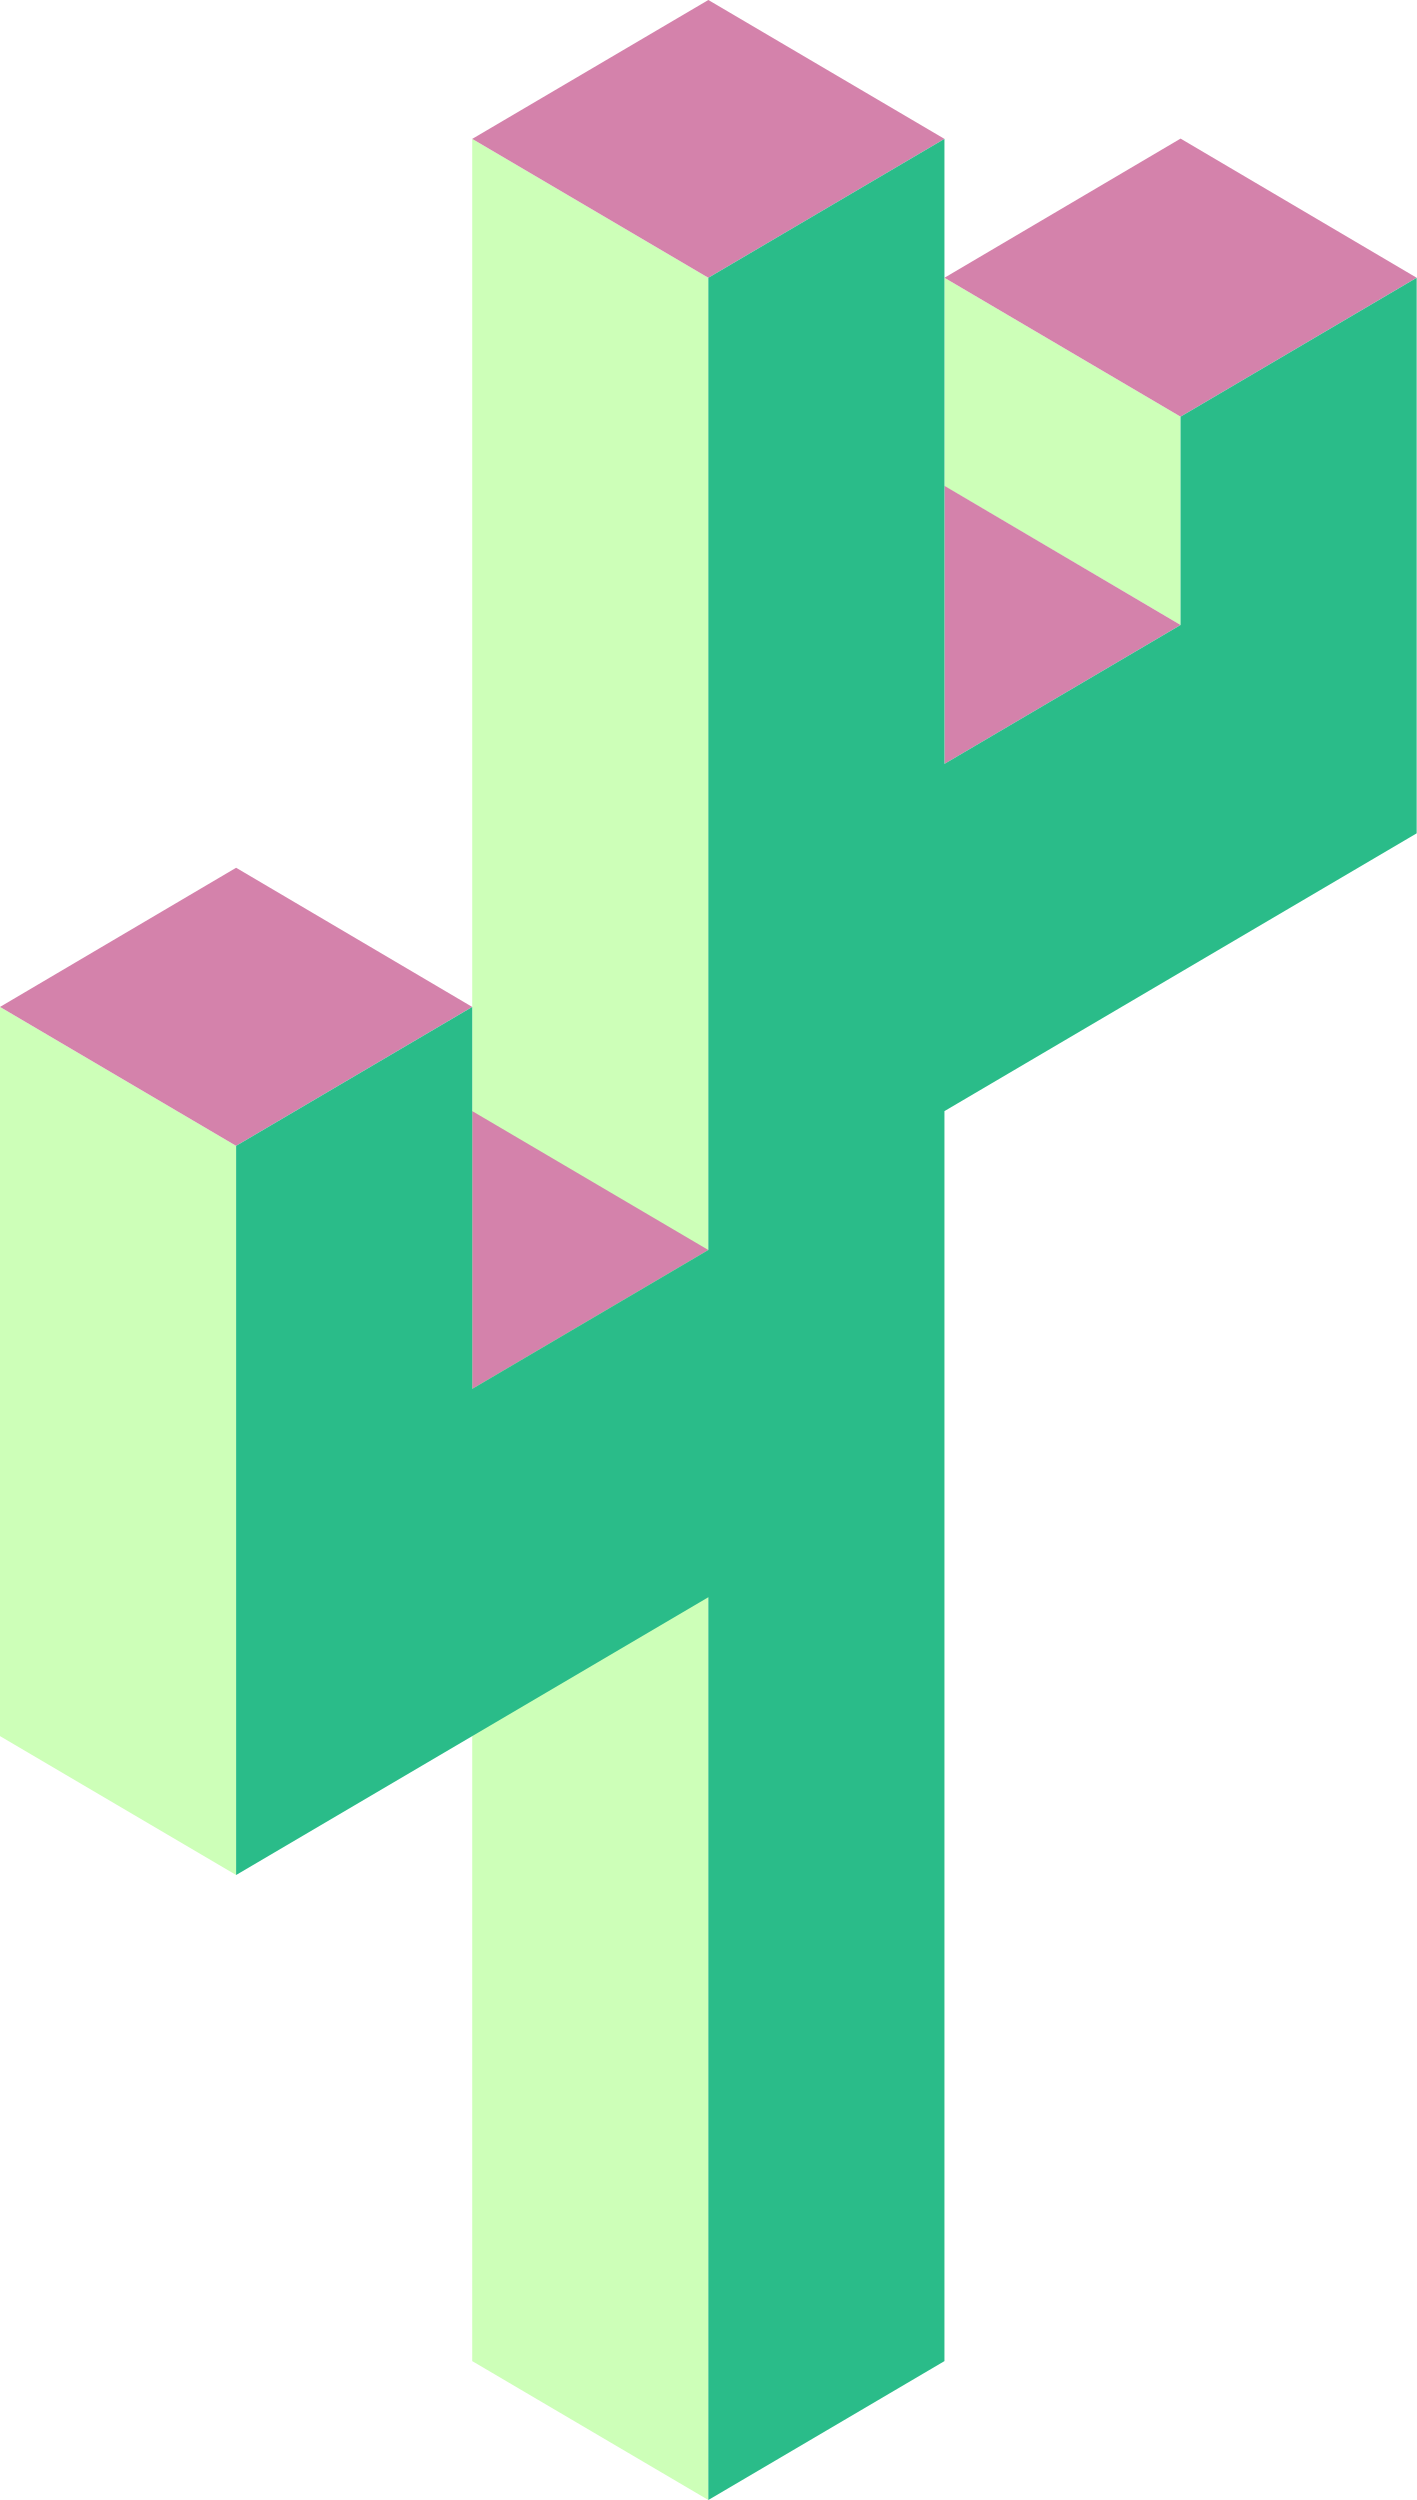
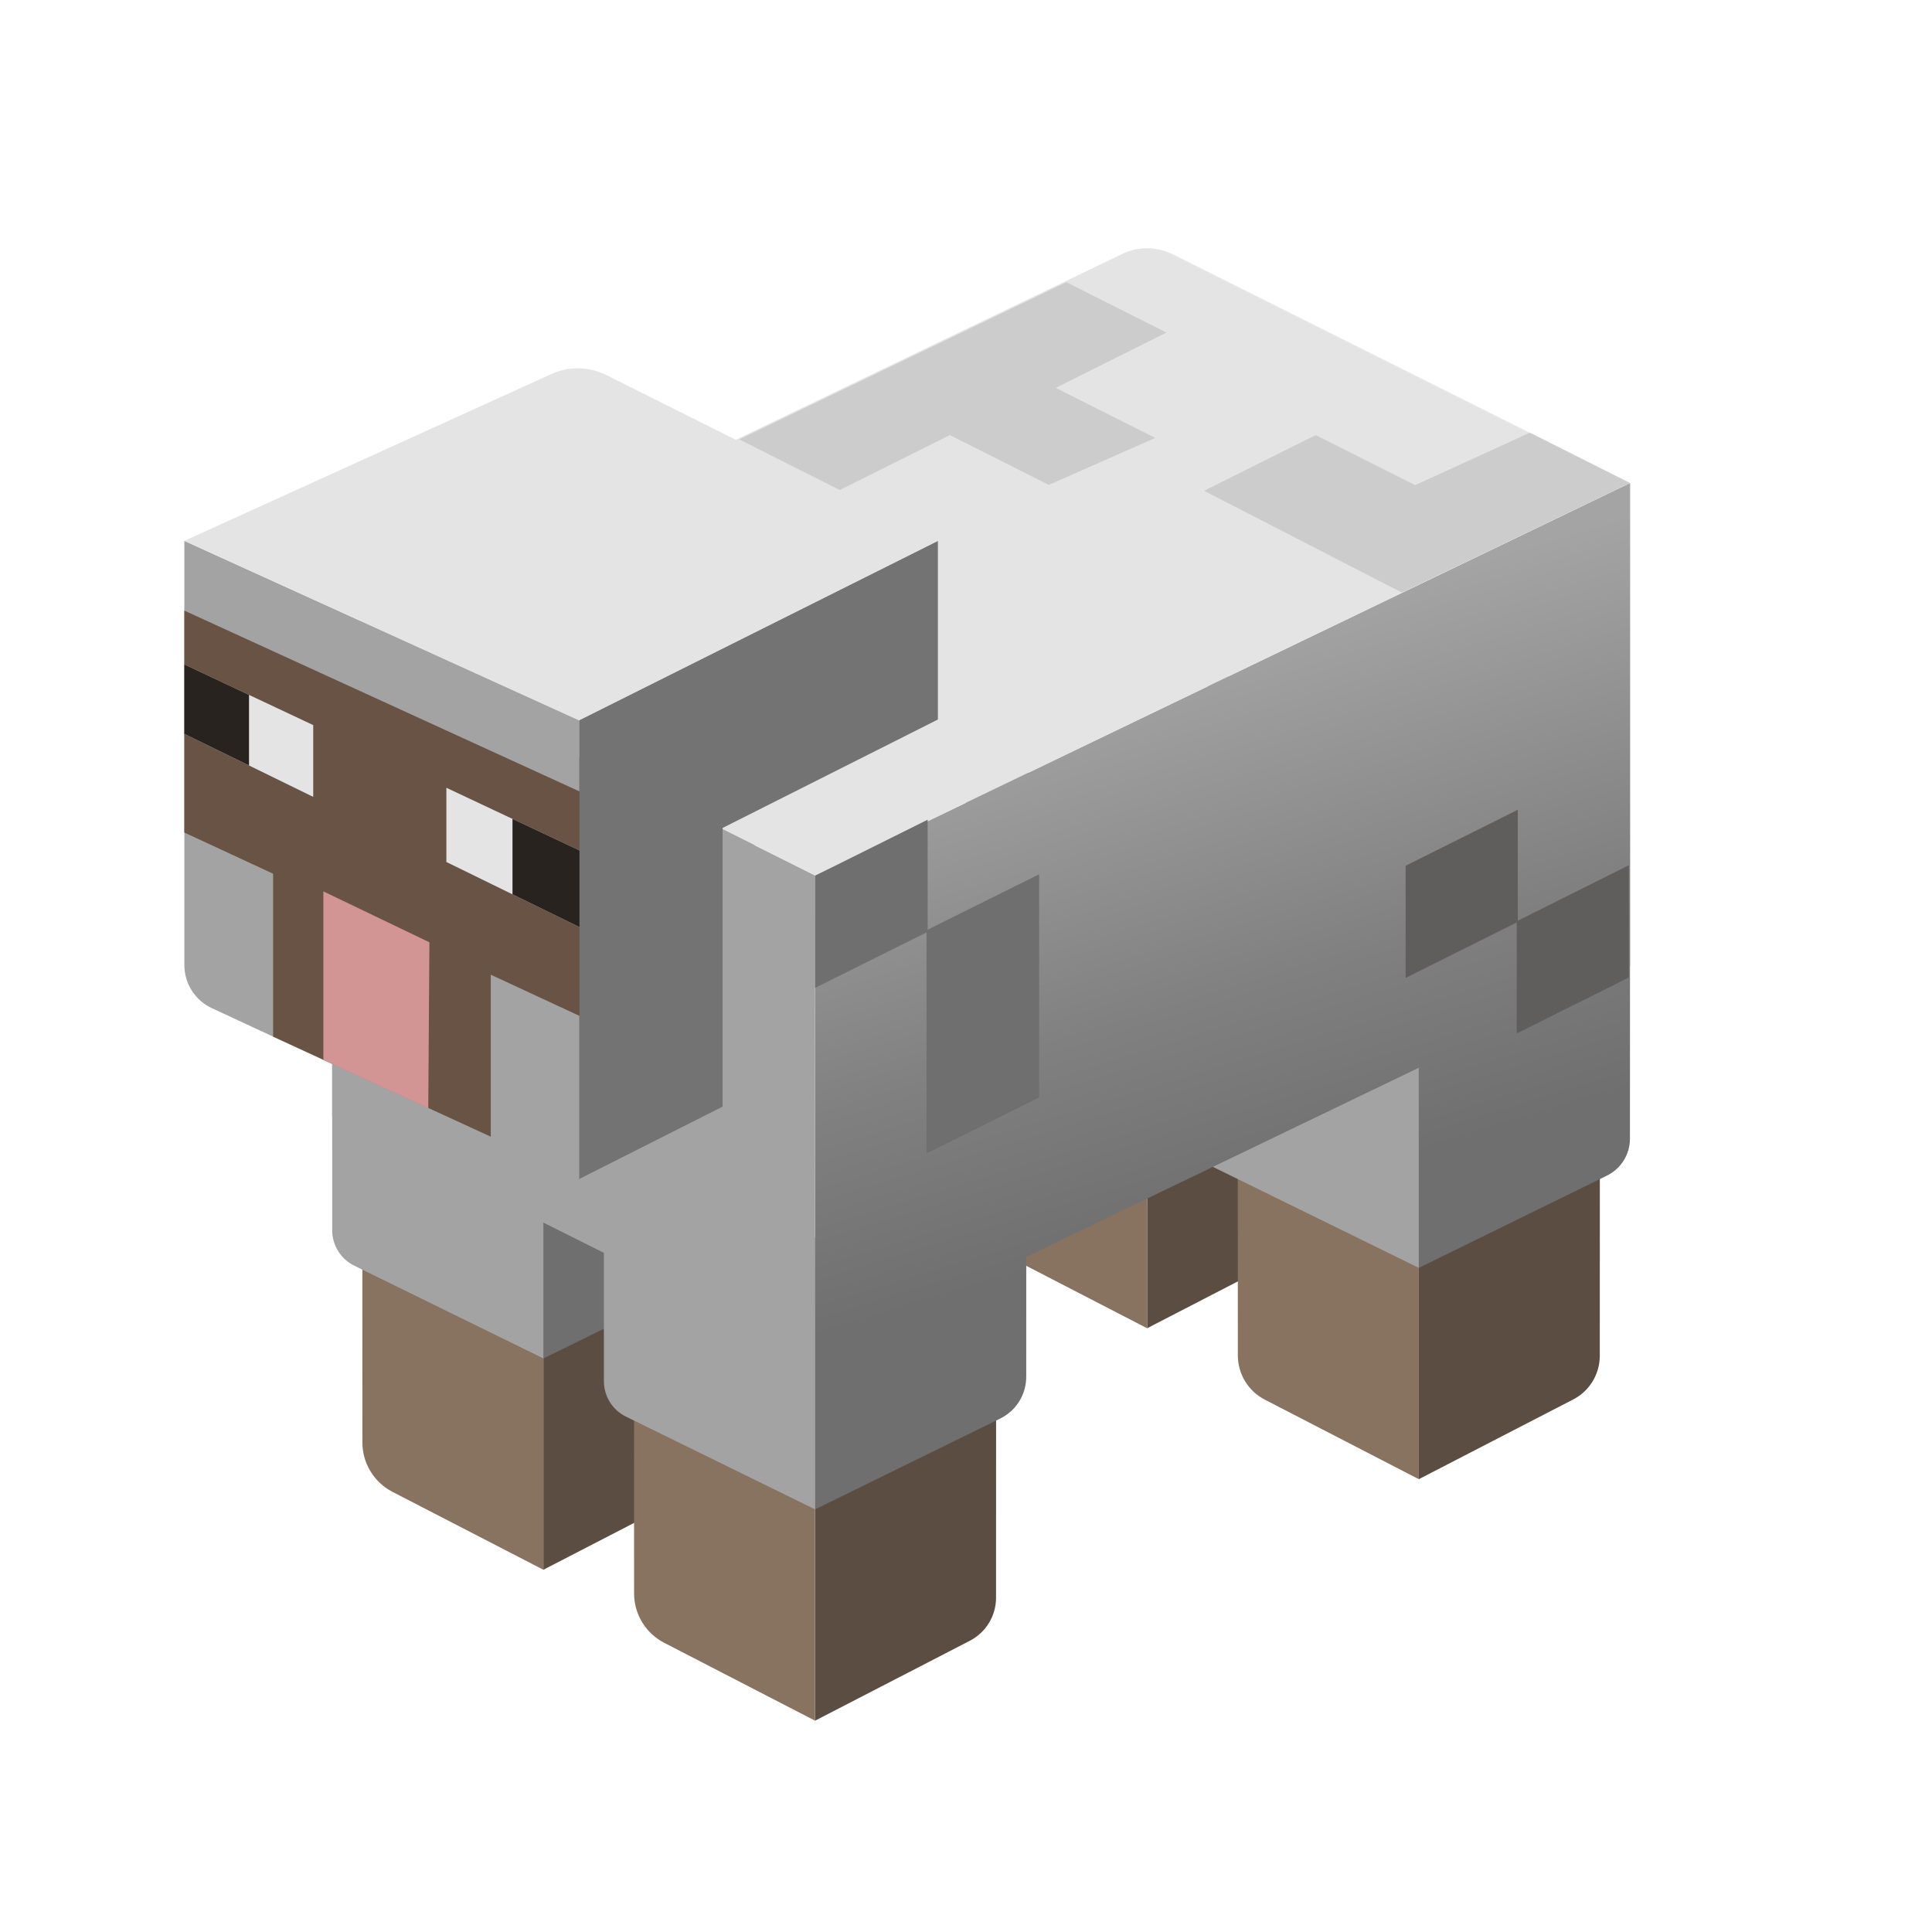
- <svg xmlns="http://www.w3.org/2000/svg" fill="none" viewBox="0 0 272 480">
-   <path fill="#cdffb8" d="M181.334 93.333v-40L226.667 80v40zM136.001 53.333 90.667 26.667v426.666L136.001 480zM45.333 220 0 193.334v140L45.333 360z" />
-   <path fill="#d482ab" d="M90.667 26.667 136.001 0l45.333 26.667-45.333 26.666zM181.334 53.33l45.333-26.72L272 53.33 226.667 80zM136 240l-45.333-26.67v53.34zM0 193.33l45.333-26.72 45.334 26.72L45.333 220zM181.334 93.277 226.667 120l-45.333 26.67z" />
-   <path fill="#2abc89" d="m136 53.333 45.333-26.666v120L226.667 120V80L272 53.333V160l-90.667 53.333v240L136 480V306.667L45.334 360V220l45.333-26.667v73.334L136 240z" />
+ <svg xmlns="http://www.w3.org/2000/svg" viewBox="0 0 64 64" width="512px" height="512px" baseProfile="basic">
+   <path fill="#5b4d42" d="M18,52l5.128-2.648c0.532-0.275,0.867-0.824,0.867-1.423L24,32.335L18,36V52z" />
+   <path fill="#887260" d="M18,52l-4.999-2.581c-0.612-0.316-0.996-0.947-0.996-1.635L12,32.335L18,36V52z" />
+   <path fill="#6f6f6f" d="M18,45l6.136-3.01c0.525-0.258,0.858-0.792,0.859-1.377L25,25l-7,4V45z" />
+   <path fill="#5b4d42" d="M38,44l5.114-2.641c0.541-0.279,0.881-0.837,0.881-1.446L44,24.335L38,28V44z" />
+   <path fill="#887260" d="M38,44l-5.102-2.635c-0.548-0.283-0.893-0.849-0.893-1.466L32,24.335L38,28V44z" />
+   <path fill="#5b4d42" d="M27,57l5.128-2.648c0.532-0.275,0.867-0.824,0.867-1.423L33,37.335L27,41V57z" />
+   <path fill="#887260" d="M27,57l-4.999-2.581c-0.612-0.316-0.996-0.947-0.996-1.635L21,37.335L27,41V57z" />
+   <path fill="#5b4d42" d="M47,49l5.114-2.641c0.541-0.279,0.881-0.837,0.881-1.446L53,29.335L47,33V49z" />
+   <path fill="#887260" d="M47,49l-5.102-2.635c-0.548-0.283-0.893-0.849-0.893-1.466L41,29.335L47,33V49z" />
+   <polygon fill="#a3a3a3" points="47,42 40.005,38.569 40,22 47,26" />
+   <linearGradient id="9hApbBpEfFM-7FC3korxZb" x1="37.173" x2="42.52" y1="22.117" y2="39.607" gradientUnits="userSpaceOnUse">
+     <stop offset="0" stop-color="#a4a4a4" />
+     <stop offset=".619" stop-color="gray" />
+     <stop offset="1" stop-color="#6f6f6f" />
+     <stop offset="1" stop-color="#6f6f6f" />
+   </linearGradient>
+   <path fill="url(#9hApbBpEfFM-7FC3korxZb)" d="M27,29l0,21l6.136-3.01 c0.525-0.258,0.858-0.792,0.859-1.377l0.001-3.982L47,35.37V42l6.233-3.057c0.466-0.229,0.761-0.702,0.761-1.221l0.002-5.72L54,32 V16L27,29z" />
+   <path fill="#a3a3a3" d="M11,21v16l0.004,0.002l0.001,3.753c0,0.499,0.284,0.954,0.732,1.173L18,45v-4.5l2.004,1.002 l0.001,4.253c0,0.499,0.284,0.954,0.732,1.173L27,50V29L11,21z" />
+   <path fill="#e4e4e4" d="M27,29l-16-8L37.151,8.424c0.534-0.267,1.163-0.267,1.698,0L54,16L27,29z" />
+   <polygon fill="#737373" points="23.937,27.427 23.937,36.658 19.182,39.059 19.182,23.861 31.069,17.917 31.069,23.835" />
+   <path fill="#a3a3a3" d="M19.182,39.043L7.02,33.398c-0.557-0.258-0.913-0.816-0.913-1.43v-14.05l13.076,5.943V39.043z" />
+   <polygon fill="#685345" points="19.198,26.218 6.106,20.227 6.106,27.578 9.047,28.943 9.047,34.339 16.257,37.654 16.257,32.288 19.198,33.653" />
+   <path fill="#e4e4e4" d="M19.182,23.861L6.107,17.917l12.164-5.529c0.577-0.262,1.241-0.25,1.808,0.033l10.991,5.495 L19.182,23.861z" />
+   <polygon fill="#e4e4e4" points="14.787,26.096 14.787,28.555 19.198,30.712 19.198,28.173" />
+   <polygon fill="#e4e4e4" points="10.376,24.02 6.106,22.01 6.106,24.309 10.376,26.398" />
+   <polygon fill="#29231f" points="8.249,23.019 6.106,22.01 6.106,24.309 8.249,25.357" />
+   <polygon fill="#29231f" points="16.977,27.127 16.977,29.626 19.198,30.712 19.198,28.173" />
+   <polygon fill="#d39494" points="14.187,36.711 10.712,35.114 10.712,29.528 14.225,31.215" />
+   <polygon fill="#6f6f6f" points="30.73,30.869 27,32.725 27,29.01 30.73,27.154" />
+   <polygon fill="#6f6f6f" points="34.423,32.676 30.693,34.532 30.693,30.816 34.423,28.961" />
+   <polygon fill="#6f6f6f" points="34.423,36.355 30.693,38.21 30.693,34.495 34.423,32.639" />
+   <polygon fill="#605d5d" points="50.279,30.539 46.564,32.395 46.564,28.679 50.279,26.824" />
+   <polygon fill="#ccc" points="53.995,16.002 50.679,14.333 46.879,16.071 43.585,14.413 39.888,16.259 46.439,19.63" />
+   <polygon fill="#ccc" points="34.98,12.848 34.978,12.847 38.641,11.017 35.325,9.348 24.489,14.556 27.821,16.233 31.466,14.413 34.744,16.063 38.269,14.507 34.976,12.85" />
+   <polygon fill="#605d5d" points="53.958,32.378 50.243,34.234 50.243,30.519 53.958,28.663" />
</svg>
